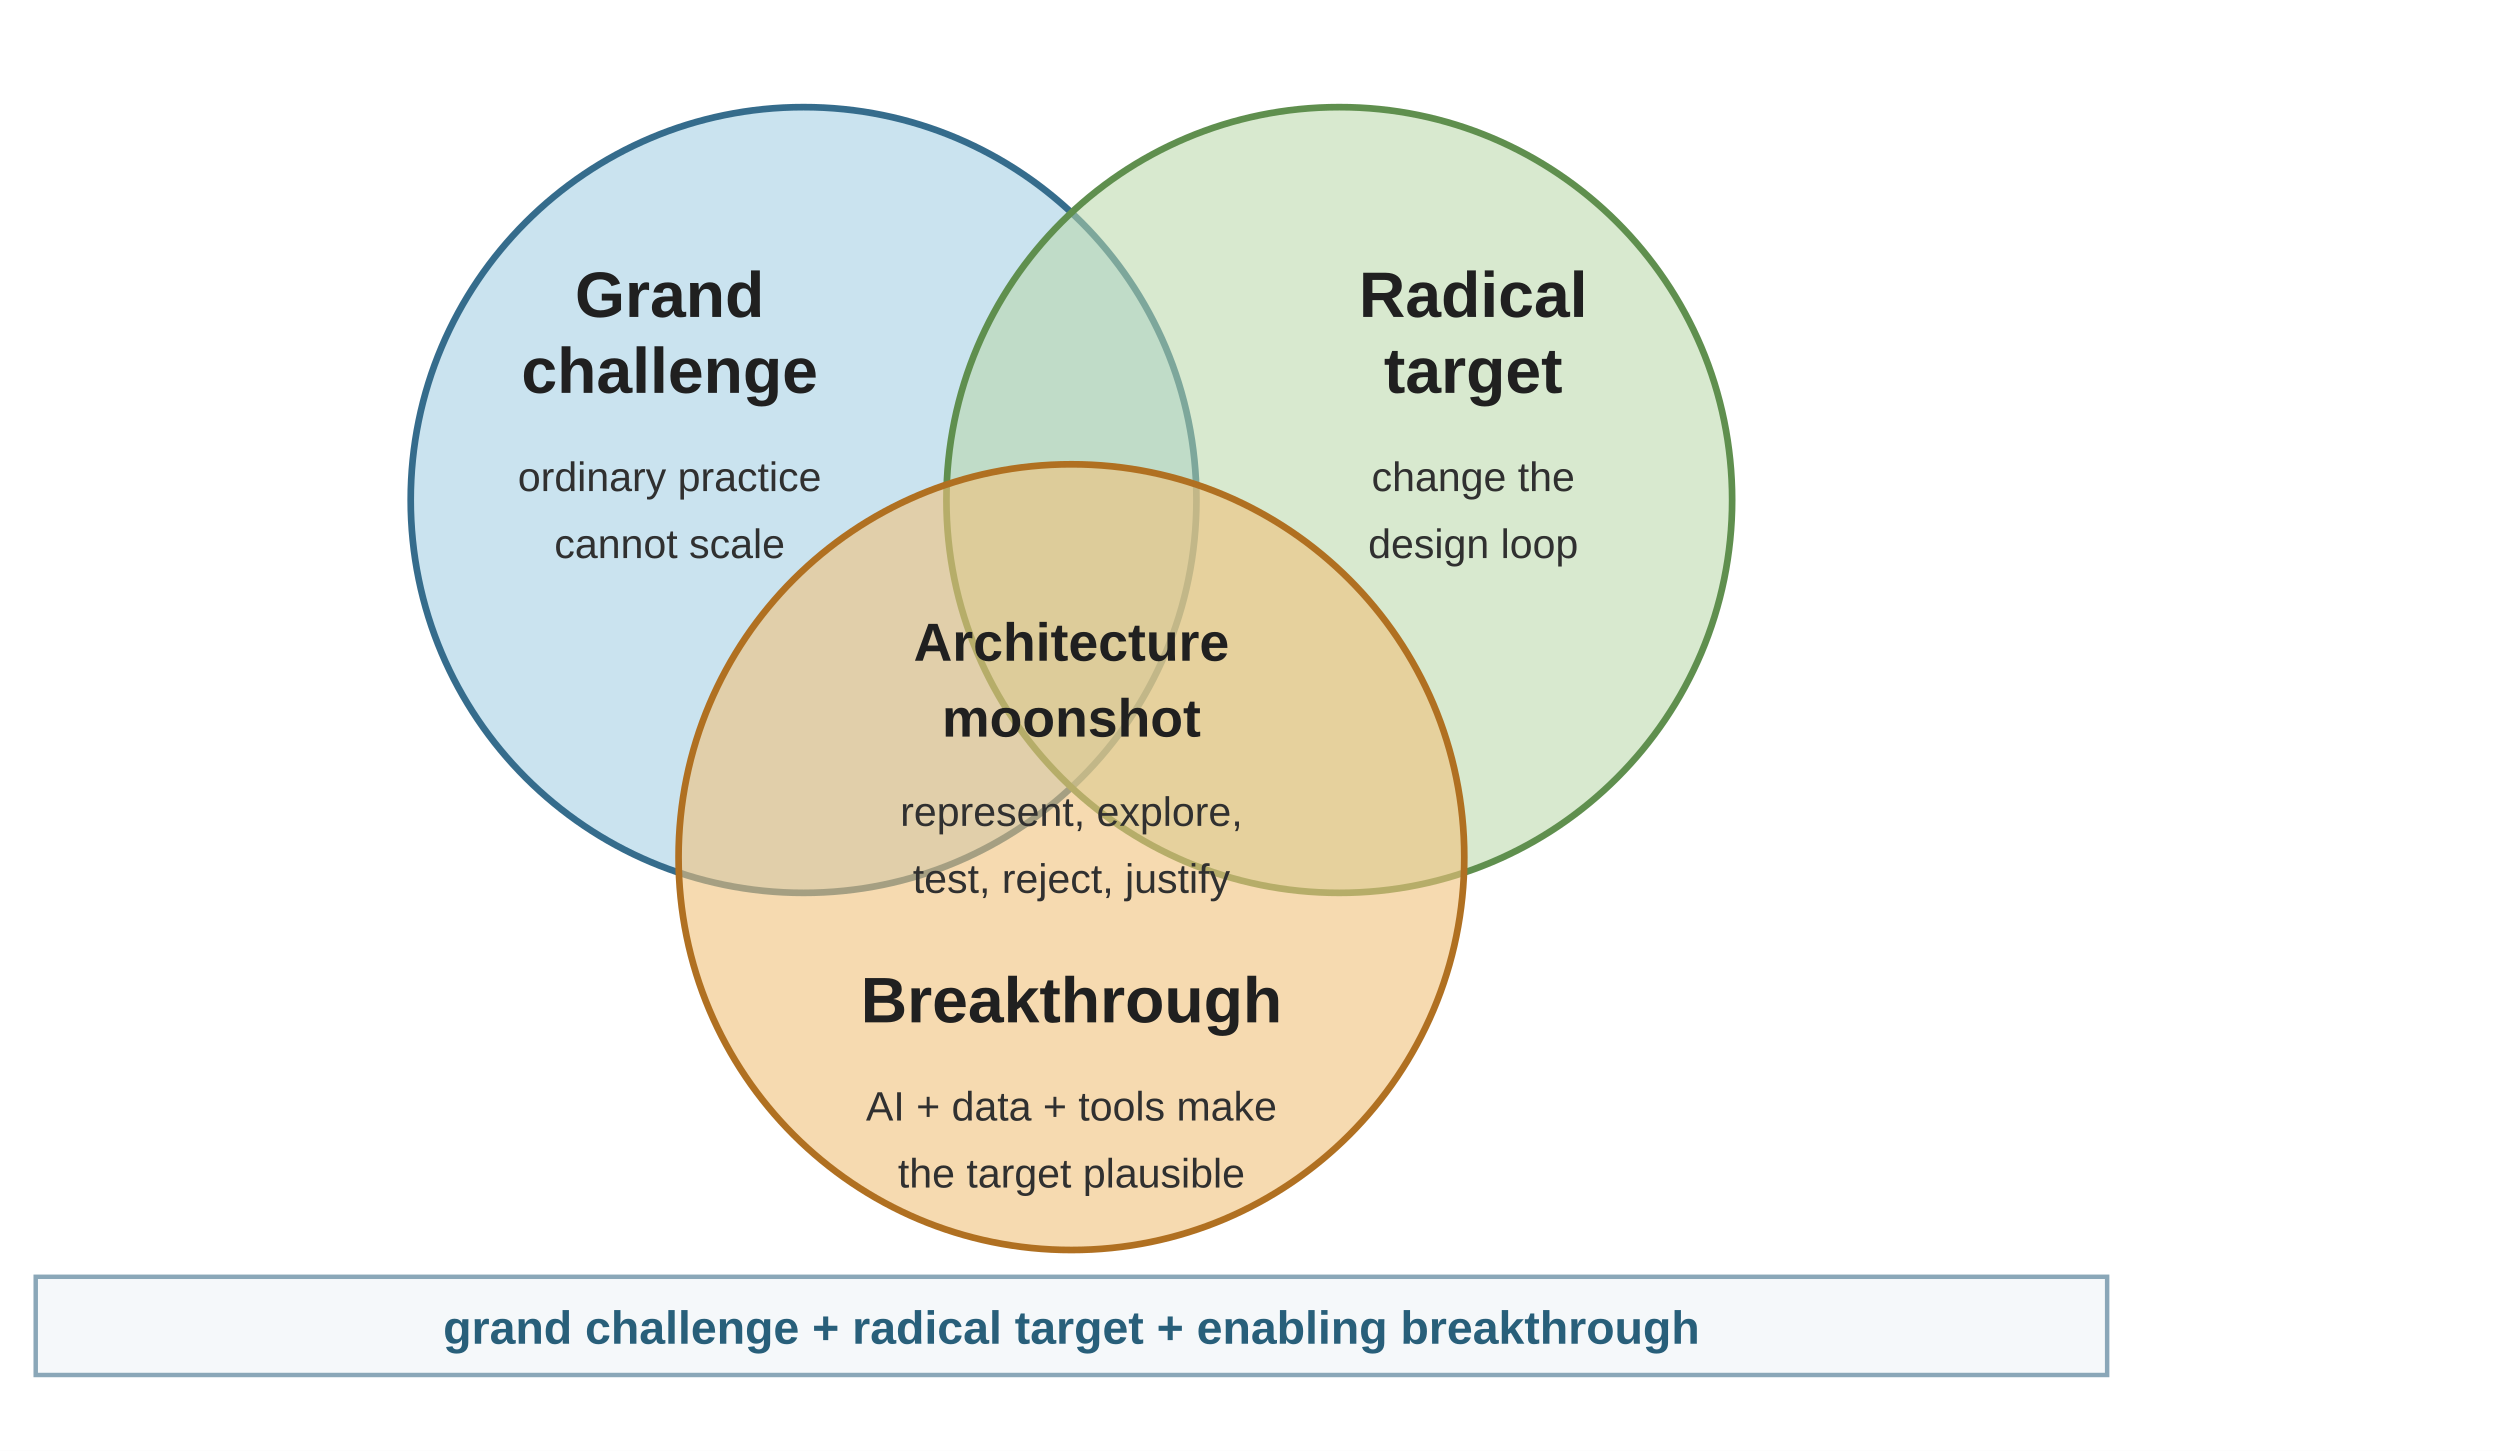
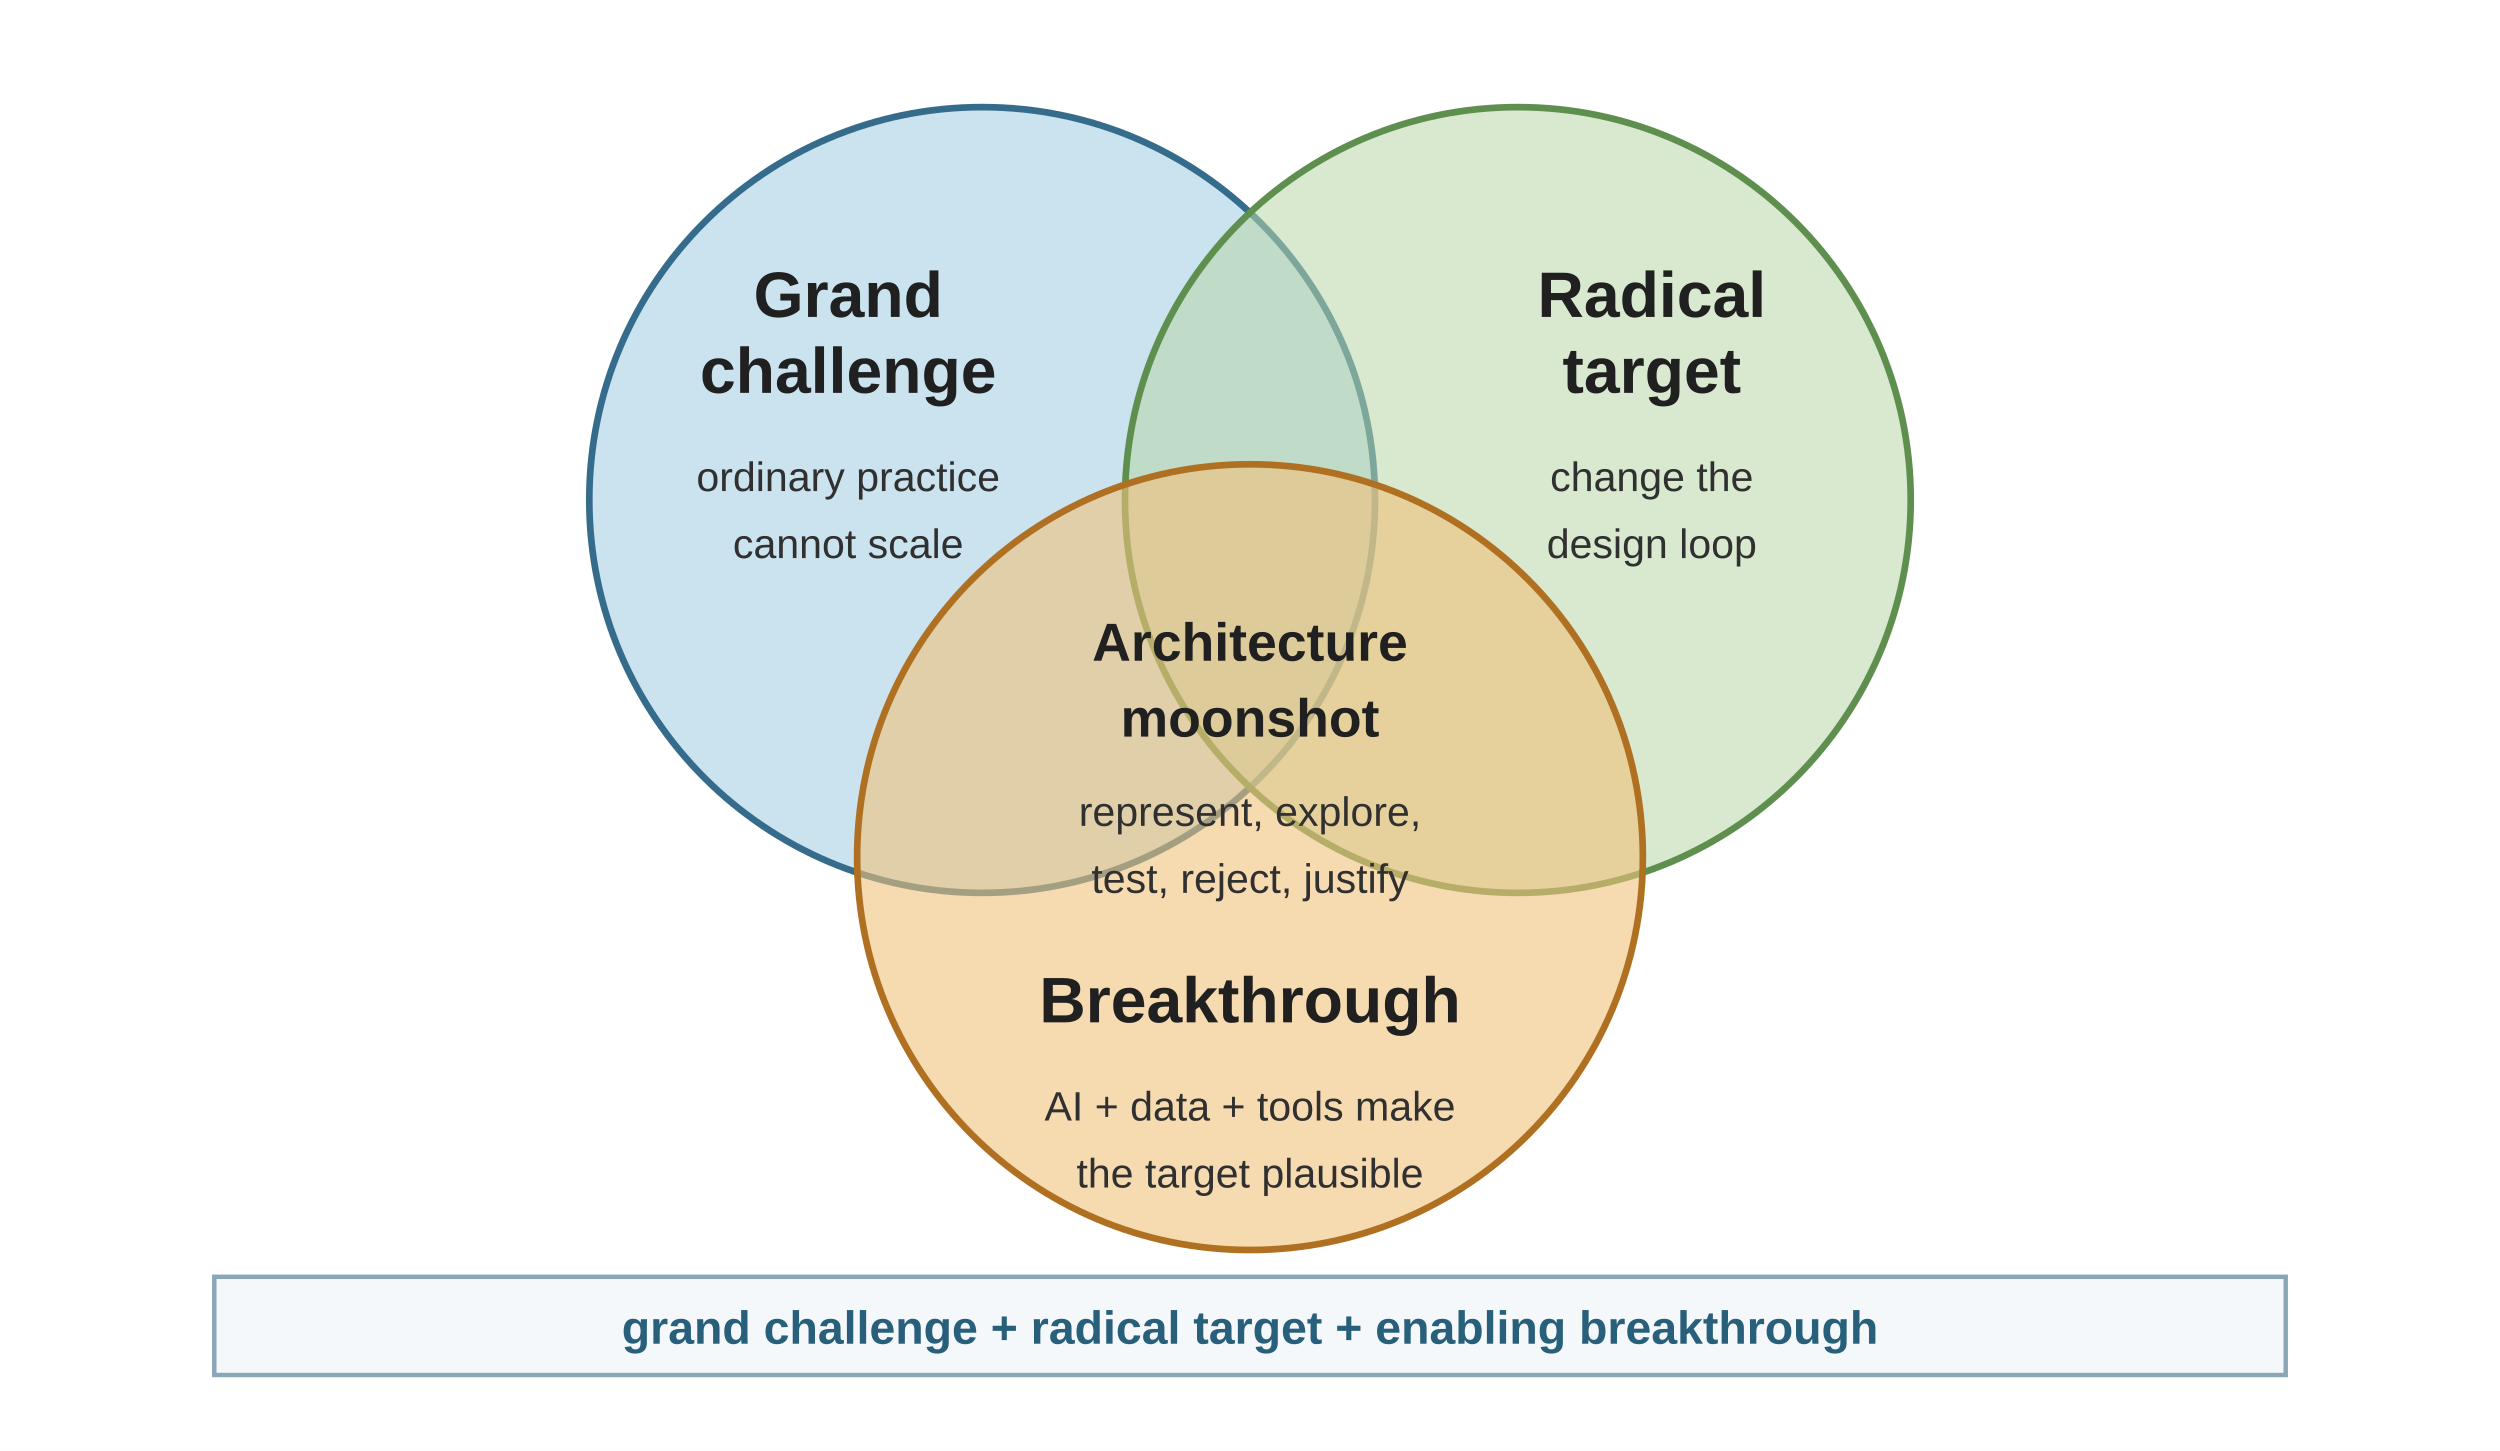
- <svg xmlns="http://www.w3.org/2000/svg" viewBox="120 20 560 325" role="img">
+ <svg xmlns="http://www.w3.org/2000/svg" viewBox="80 20 560 325" role="img">
  <defs>
    <style>
      .font { font-family: Arial, Helvetica, sans-serif; }
      .label { font-size: 14.4px; font-weight: 700; fill: #202020; }
      .small { font-size: 9.2px; fill: #303030; }
      .center { font-size: 12px; font-weight: 700; fill: #202020; }
      .note { font-size: 10.4px; font-weight: 700; fill: #285F7A; }
    </style>
  </defs>
-   <rect x="120" y="20" width="560" height="325" fill="#ffffff" />
+   <rect x="80" y="20" width="560" height="325" fill="#ffffff" />
  <circle cx="300" cy="132" r="88" fill="#9ECBE1" fill-opacity="0.55" stroke="#356C8C" stroke-width="1.5" />
  <circle cx="420" cy="132" r="88" fill="#B8D7A8" fill-opacity="0.55" stroke="#5F8F4E" stroke-width="1.5" />
  <circle cx="360" cy="212" r="88" fill="#F0C27B" fill-opacity="0.60" stroke="#B07021" stroke-width="1.5" />
  <g class="font">
    <text class="label" x="270" y="91" text-anchor="middle">Grand</text>
    <text class="label" x="270" y="108" text-anchor="middle">challenge</text>
    <text class="small" x="270" y="130" text-anchor="middle">ordinary practice</text>
    <text class="small" x="270" y="145" text-anchor="middle">cannot scale</text>
    <text class="label" x="450" y="91" text-anchor="middle">Radical</text>
    <text class="label" x="450" y="108" text-anchor="middle">target</text>
    <text class="small" x="450" y="130" text-anchor="middle">change the</text>
    <text class="small" x="450" y="145" text-anchor="middle">design loop</text>
    <text class="label" x="360" y="249" text-anchor="middle">Breakthrough</text>
    <text class="small" x="360" y="271" text-anchor="middle">AI + data + tools make</text>
    <text class="small" x="360" y="286" text-anchor="middle">the target plausible</text>
    <text class="center" x="360" y="168" text-anchor="middle">Architecture</text>
    <text class="center" x="360" y="185" text-anchor="middle">moonshot</text>
    <text class="small" x="360" y="205" text-anchor="middle">represent, explore,</text>
    <text class="small" x="360" y="220" text-anchor="middle">test, reject, justify</text>
  </g>
  <rect x="128" y="306" width="464" height="22" fill="#F5F8FA" stroke="#8AA7B8" stroke-width="1" />
  <text class="font note" x="360" y="321" text-anchor="middle">grand challenge + radical target + enabling breakthrough</text>
</svg>
